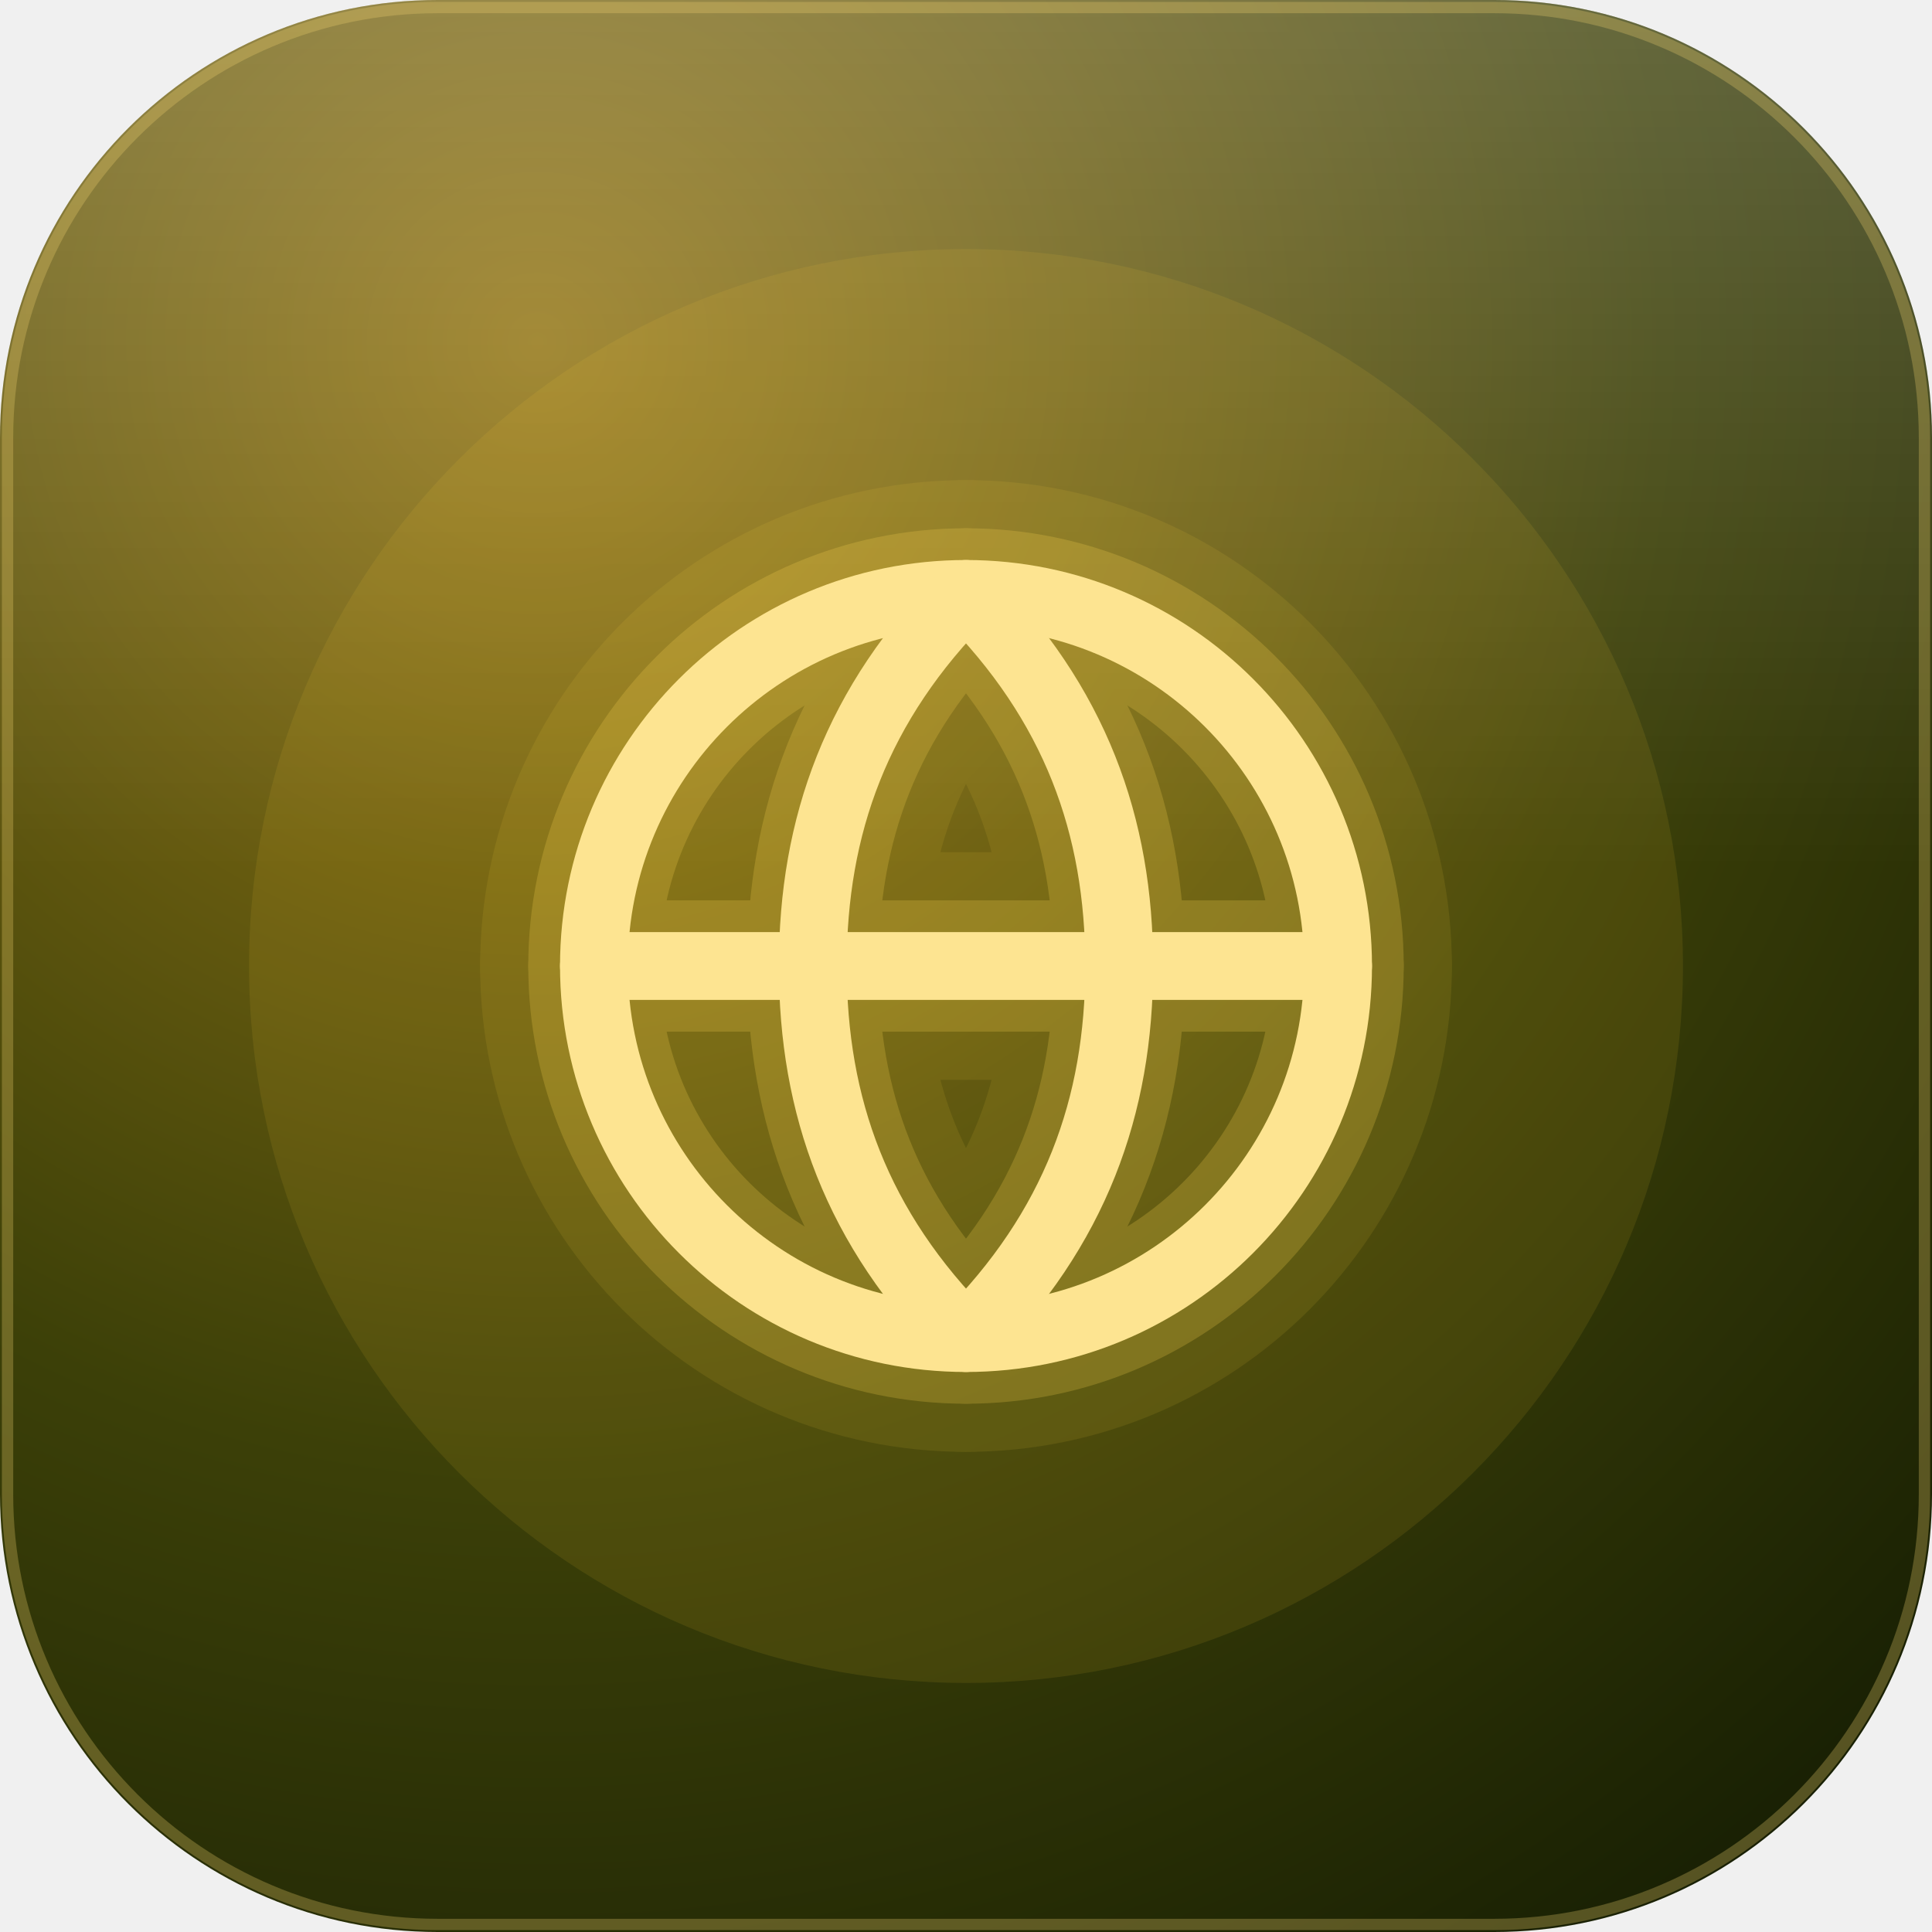
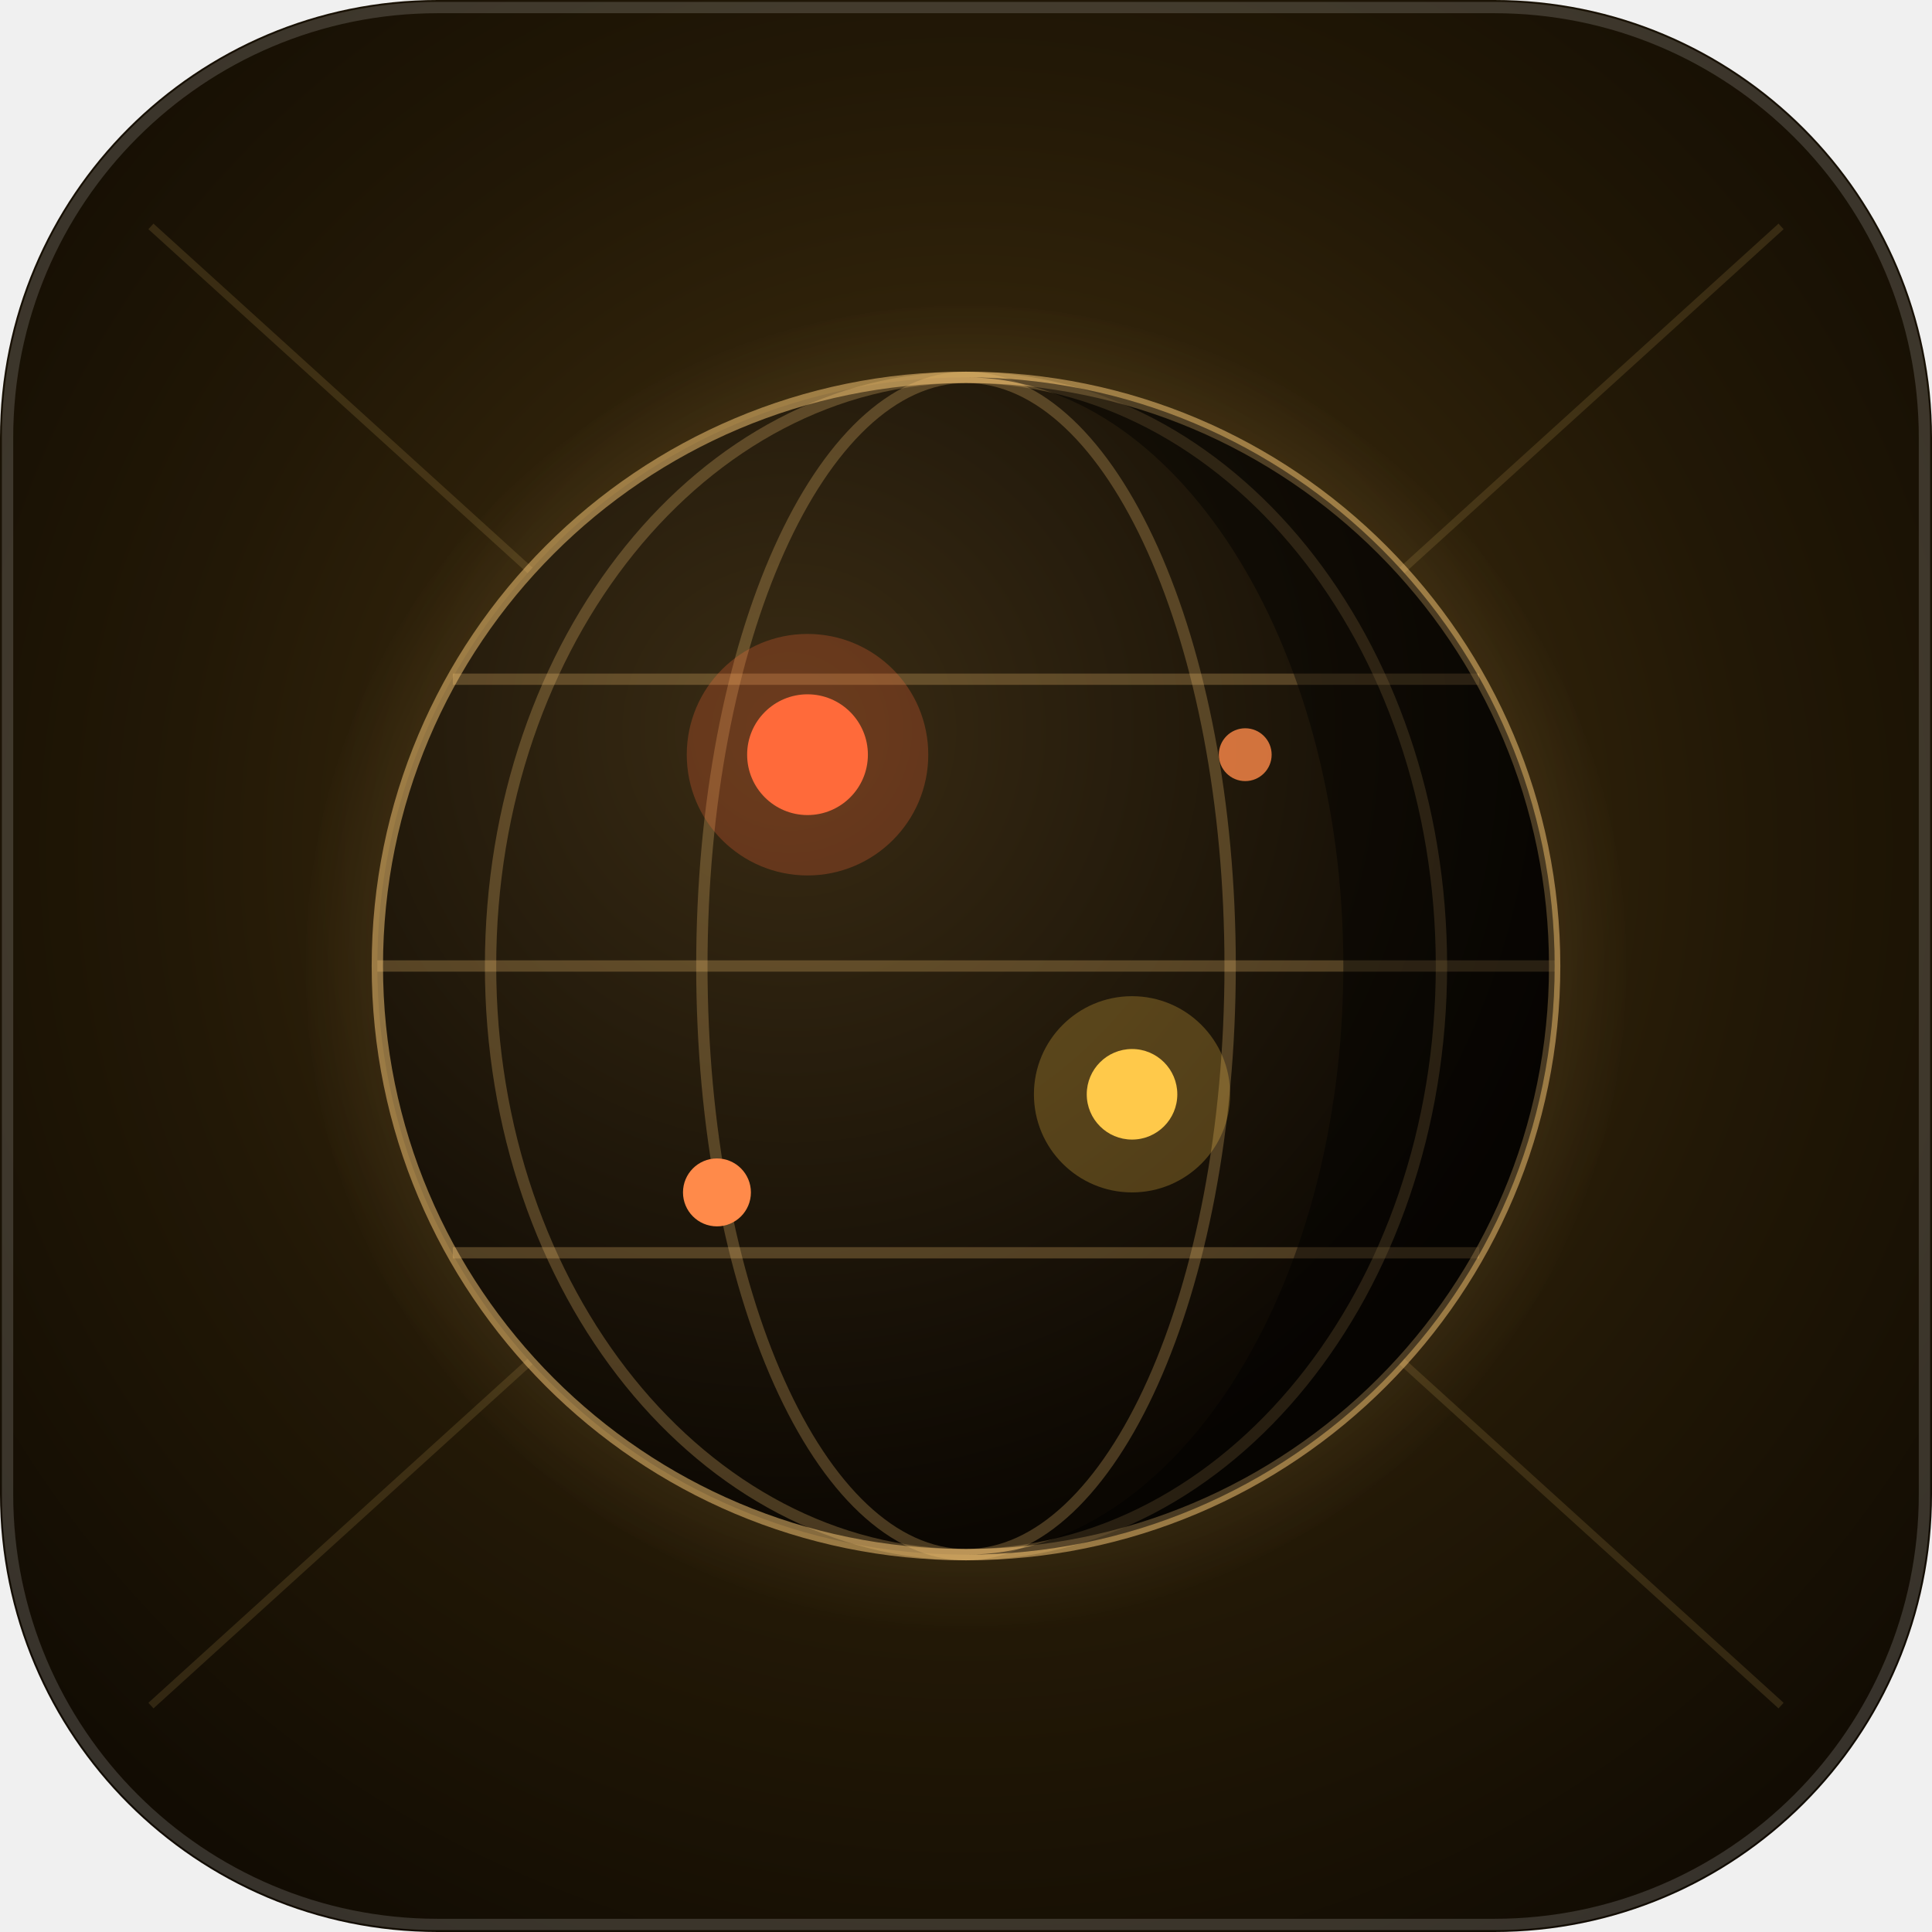
<svg xmlns="http://www.w3.org/2000/svg" viewBox="0 0 512 512">
-   <defs>
-     <radialGradient id="b" cx="28%" cy="18%" r="105%">
-       <stop offset="0" stop-color="hsl(46 72% 34%)" />
-       <stop offset=".55" stop-color="hsl(64 78% 14%)" />
-       <stop offset="1" stop-color="hsl(78 80% 6%)" />
-     </radialGradient>
-     <linearGradient id="s" x1="0" y1="0" x2="0" y2="1">
-       <stop offset="0" stop-color="#fff" stop-opacity=".22" />
-       <stop offset=".45" stop-color="#fff" stop-opacity="0" />
-     </linearGradient>
-     <clipPath id="c">
-       <rect width="512" height="512" rx="116" />
-     </clipPath>
-   </defs>
-   <g clip-path="url(#c)">
-     <rect width="512" height="512" fill="url(#b)" />
-     <rect width="512" height="512" fill="url(#s)" />
-     <circle cx="256" cy="256" r="190" fill="hsl(46 95% 60%)" opacity=".10" />
-   </g>
-   <g transform="translate(256 256) scale(11.6) translate(-12 -12)" fill="none" stroke-linecap="round" stroke-linejoin="round" color="hsl(46 96% 76%)">
-     <g stroke="hsl(46 100% 62%)" stroke-width="5.2" opacity=".10">
-       <circle cx="12" cy="12" r="8.5" />
-       <path d="M3.5 12h17M12 3.5c2.5 2.5 3.5 5.3 3.5 8.5s-1 6-3.5 8.5c-2.5-2.5-3.5-5.3-3.5-8.5s1-6 3.5-8.5z" />
+   <clipPath id="r">
+     <rect width="512" height="512" rx="116" />
+   </clipPath>
+   <g clip-path="url(#r)">
+     <defs>
+       <radialGradient id="bg" cx="50%" cy="44%" r="74%">
+         <stop offset="0" stop-color="#4a3612" />
+         <stop offset=".55" stop-color="#221806" />
+         <stop offset="1" stop-color="#0b0702" />
+       </radialGradient>
+       <radialGradient id="halo" cx="50%" cy="50%" r="50%">
+         <stop offset="0" stop-color="#ffcf7a" stop-opacity=".5" />
+         <stop offset="1" stop-color="#ffcf7a" stop-opacity="0" />
+       </radialGradient>
+       <radialGradient id="globe" cx="35%" cy="30%" r="70%">
+         <stop offset="0" stop-color="#3a2c14" />
+         <stop offset="1" stop-color="#0b0702" />
+       </radialGradient>
+     </defs>
+     <rect width="512" height="512" fill="url(#bg)" />
+     <g fill="none" stroke="#ffcf7a" stroke-opacity=".13" stroke-width="2">
+       <path d="M256 256L40 60M256 256L472 60M256 256L40 452M256 256L472 452" />
    </g>
-     <g stroke="hsl(46 100% 66%)" stroke-width="3" opacity=".22">
-       <circle cx="12" cy="12" r="8.5" />
-       <path d="M3.5 12h17M12 3.5c2.5 2.5 3.5 5.3 3.5 8.5s-1 6-3.5 8.5c-2.5-2.5-3.5-5.3-3.5-8.5s1-6 3.5-8.5z" />
+     <circle cx="256" cy="256" r="175" fill="url(#halo)" />
+     <circle cx="256" cy="256" r="156" fill="url(#globe)" stroke="#ffcf7a" stroke-opacity=".5" stroke-width="3" />
+     <g fill="none" stroke="#ffcf7a" stroke-opacity=".25" stroke-width="3">
+       <ellipse cx="256" cy="256" rx="70" ry="156" />
+       <ellipse cx="256" cy="256" rx="126" ry="156" />
+       <path d="M100 256 H412 M120 180 H392 M120 332 H392" />
    </g>
-     <g stroke="hsl(46 96% 78%)" stroke-width="1.55">
-       <circle cx="12" cy="12" r="8.5" />
-       <path d="M3.5 12h17M12 3.5c2.5 2.5 3.5 5.3 3.5 8.5s-1 6-3.5 8.5c-2.5-2.5-3.5-5.3-3.5-8.5s1-6 3.5-8.5z" />
+     <path d="M256 100 A156 156 0 0 1 256 412 A100 156 0 0 0 256 100Z" fill="#000" opacity=".45" />
+     <g>
+       <circle cx="214" cy="200" r="16" fill="#ff6a3a" />
+       <circle cx="214" cy="200" r="32" fill="#ff6a3a" opacity=".25" />
+       <circle cx="300" cy="290" r="12" fill="#ffc94a" />
+       <circle cx="300" cy="290" r="26" fill="#ffc94a" opacity=".25" />
+       <circle cx="190" cy="316" r="9" fill="#ff8a4a" />
+       <circle cx="330" cy="200" r="7" fill="#ff8a4a" opacity=".8" />
    </g>
  </g>
-   <rect x="2" y="2" width="508" height="508" rx="114" fill="none" stroke="hsl(46 85% 70%)" stroke-opacity=".28" stroke-width="3" />
+   <rect x="2" y="2" width="508" height="508" rx="114" fill="none" stroke="#fff" stroke-opacity=".16" stroke-width="3" />
</svg>
